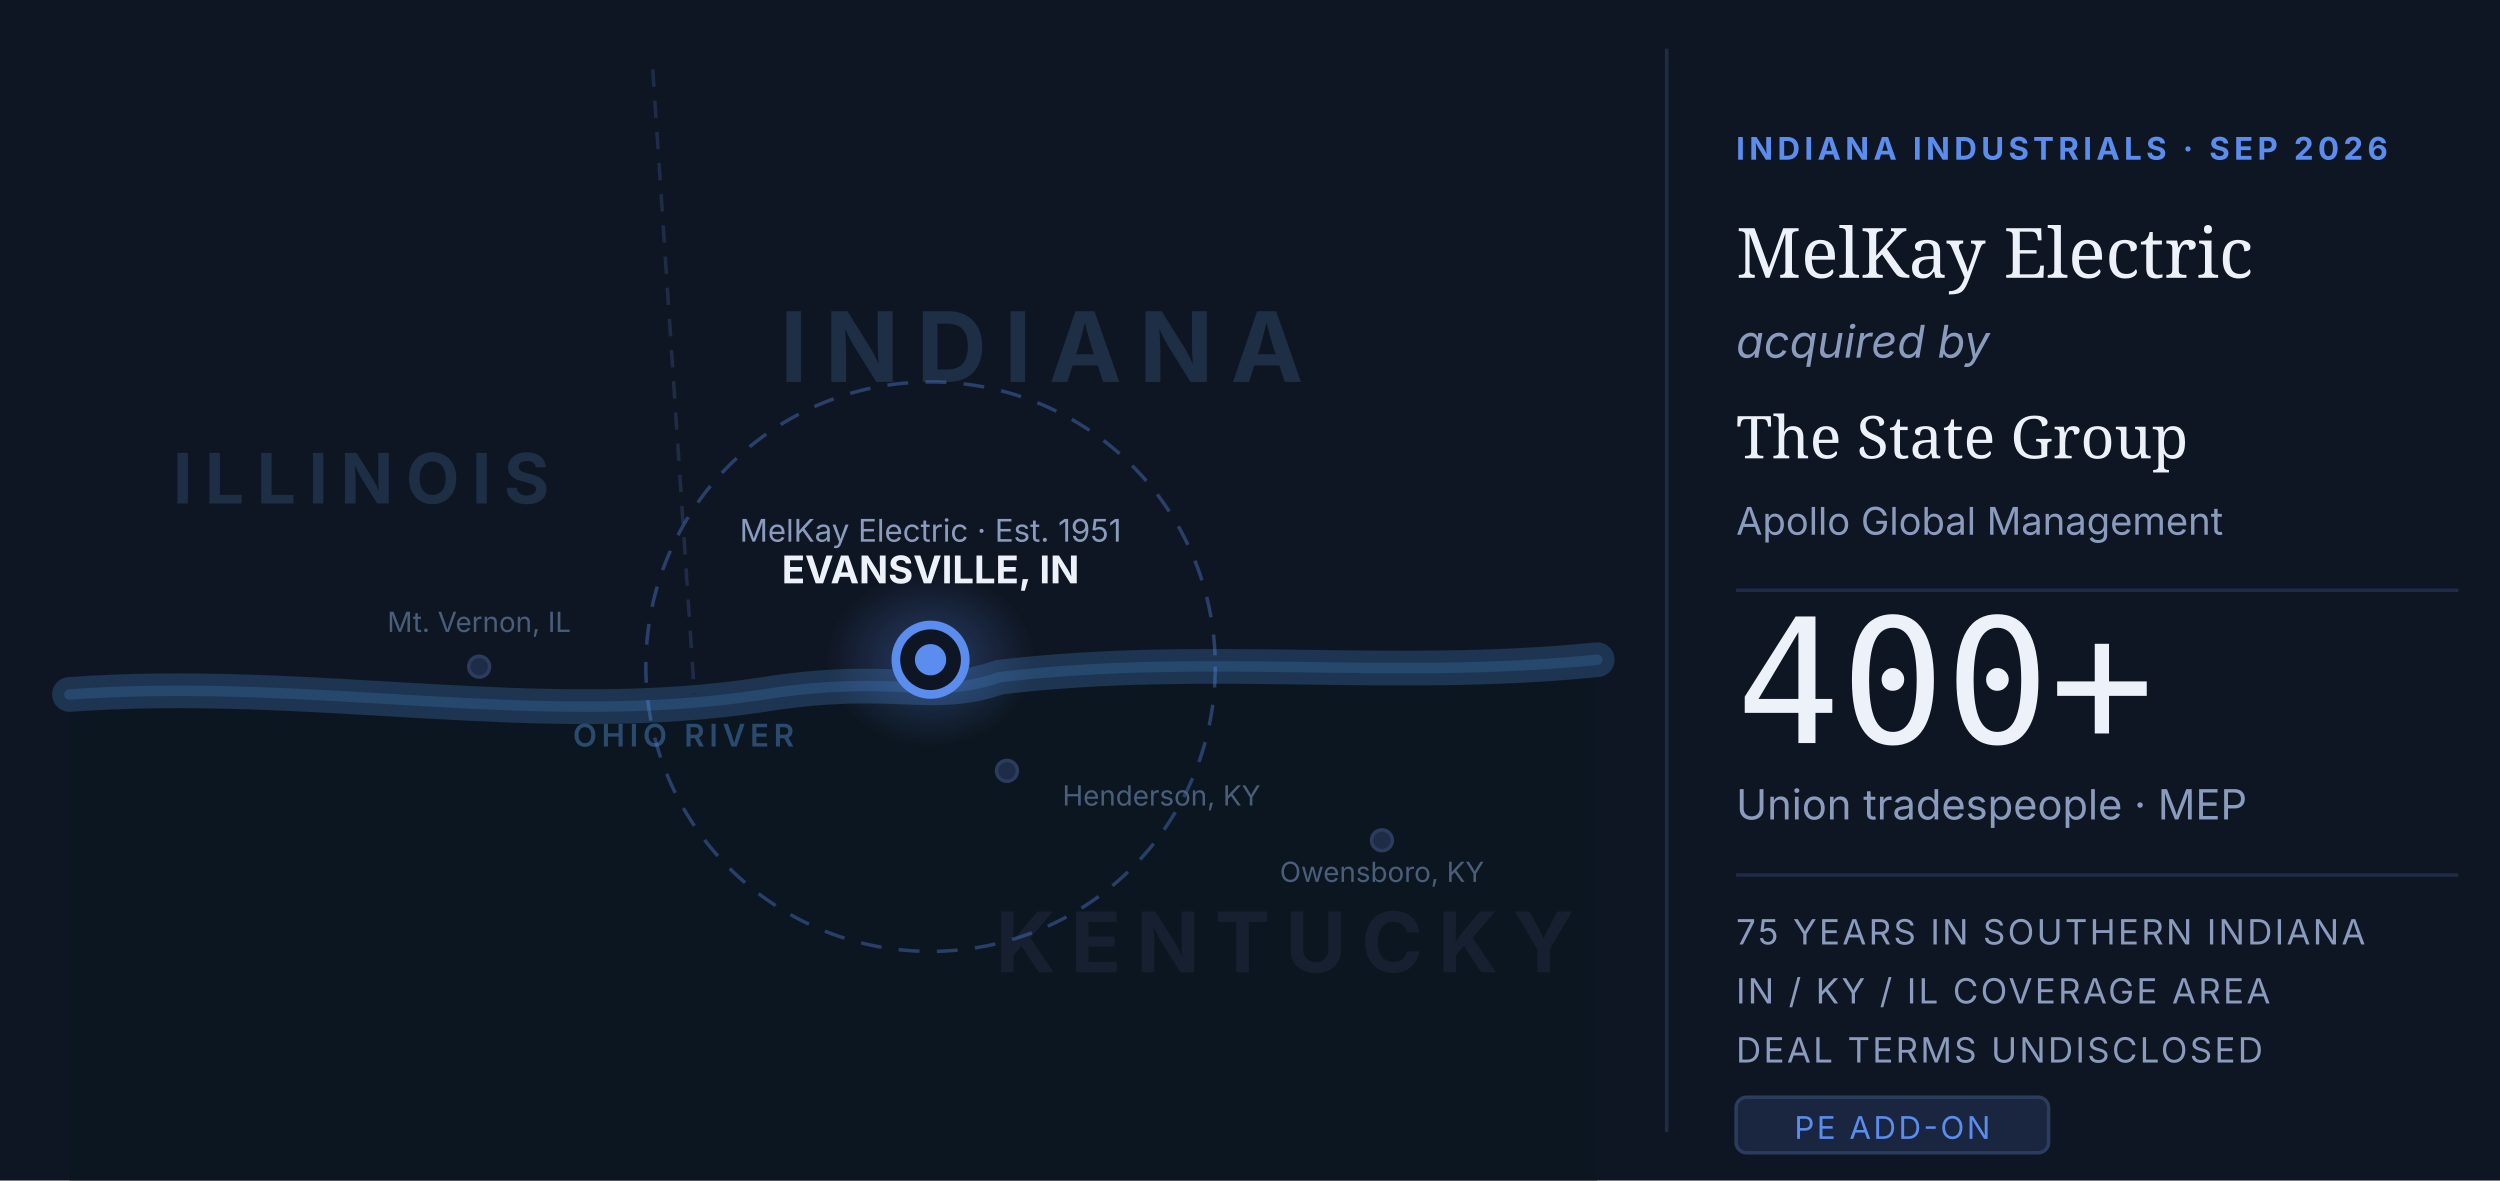
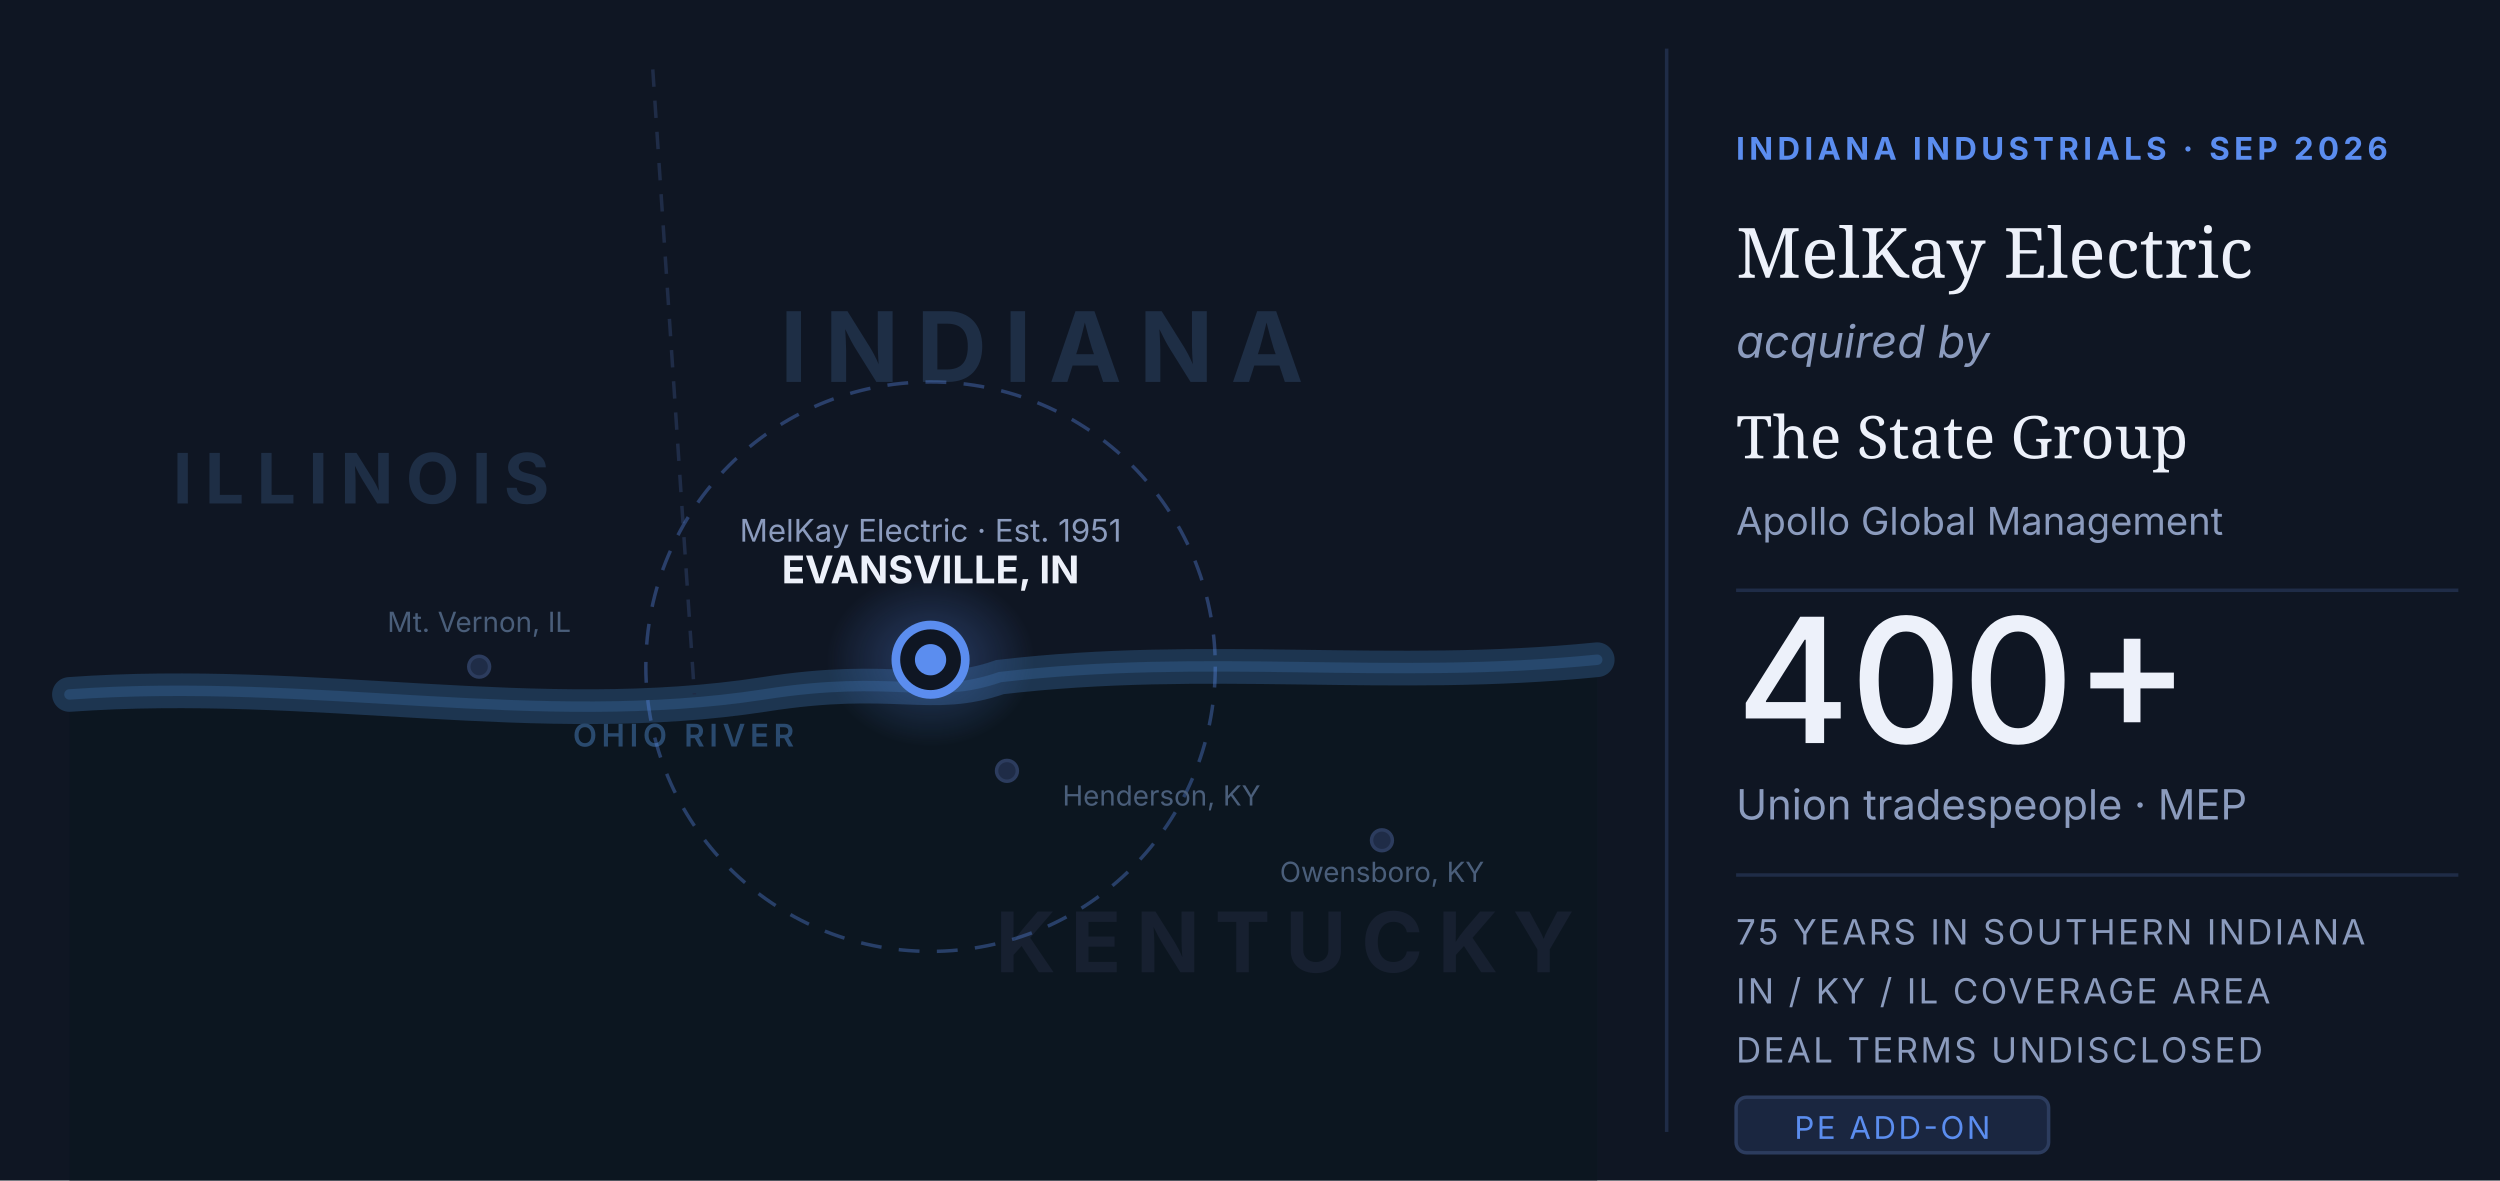
<svg xmlns="http://www.w3.org/2000/svg" viewBox="0 0 720 340">
  <rect width="720" height="340" fill="#0f1623" />
  <defs>
    <radialGradient id="ev-glow" cx="50%" cy="50%" r="50%">
      <stop offset="0%" stop-color="#5b8def" stop-opacity="0.32" />
      <stop offset="100%" stop-color="#5b8def" stop-opacity="0" />
    </radialGradient>
    <linearGradient id="river-fade" x1="0%" y1="0%" x2="0%" y2="100%">
      <stop offset="0%" stop-color="#1e3a58" stop-opacity="0.6" />
      <stop offset="100%" stop-color="#0e1e32" stop-opacity="0.4" />
    </linearGradient>
  </defs>
  <path d="M 20,200 C 90,195 155,210 220,200 C 258,194 268,202 288,195 C 348,188 400,196 460,190 L 460,340 L 20,340 Z" fill="#0b1520" opacity="0.7" />
  <path d="M 20,200 C 90,195 155,210 220,200 C 258,194 268,202 288,195 C 348,188 400,196 460,190" fill="none" stroke="#1d3550" stroke-width="10" stroke-linecap="round" />
  <path d="M 20,200 C 90,195 155,210 220,200 C 258,194 268,202 288,195 C 348,188 400,196 460,190" fill="none" stroke="#2d5580" stroke-width="3" stroke-linecap="round" opacity="0.6" />
  <text x="165" y="215" fill="#2a4a6e" font-family="Inter,sans-serif" font-size="9" font-weight="600" letter-spacing="0.15em">OHIO RIVER</text>
  <line x1="188" y1="20" x2="200" y2="200" stroke="#1f2c47" stroke-width="1" stroke-dasharray="5 4" />
  <text x="300" y="110" text-anchor="middle" fill="#1e2e45" font-family="Inter,sans-serif" font-size="28" font-weight="700" letter-spacing="0.18em">INDIANA</text>
  <text x="370" y="280" text-anchor="middle" fill="#172030" font-family="Inter,sans-serif" font-size="24" font-weight="700" letter-spacing="0.18em">KENTUCKY</text>
  <text x="104" y="145" text-anchor="middle" fill="#1e2e45" font-family="Inter,sans-serif" font-size="20" font-weight="700" letter-spacing="0.18em">ILLINOIS</text>
  <circle cx="268" cy="192" r="82" fill="none" stroke="#5b8def" stroke-width="1" stroke-dasharray="6 5" opacity="0.35" />
  <ellipse cx="268" cy="190" rx="30" ry="25" fill="url(#ev-glow)" />
  <circle cx="138" cy="192" r="3" fill="#1f2c47" stroke="#2c3c5e" stroke-width="1" />
  <text x="138" y="182" text-anchor="middle" fill="#4a5e7a" font-family="Inter,sans-serif" font-size="8">Mt. Vernon, IL</text>
  <circle cx="290" cy="222" r="3" fill="#1f2c47" stroke="#2c3c5e" stroke-width="1" />
  <text x="306" y="232" text-anchor="start" fill="#4a5e7a" font-family="Inter,sans-serif" font-size="8">Henderson, KY</text>
  <circle cx="398" cy="242" r="3" fill="#1f2c47" stroke="#2c3c5e" stroke-width="1" />
  <text x="398" y="254" text-anchor="middle" fill="#4a5e7a" font-family="Inter,sans-serif" font-size="8">Owensboro, KY</text>
  <circle cx="268" cy="190" r="10" fill="#0f1623" stroke="#5b8def" stroke-width="2.5" />
  <circle cx="268" cy="190" r="4.5" fill="#5b8def" />
  <text x="268" y="168" text-anchor="middle" fill="#edf1fa" font-family="Inter,sans-serif" font-size="11" font-weight="700">EVANSVILLE, IN</text>
  <text x="268" y="156" text-anchor="middle" fill="#8b9bbd" font-family="Inter,sans-serif" font-size="9">MelKay Electric · Est. 1951</text>
  <line x1="480" y1="14" x2="480" y2="326" stroke="#1f2c47" stroke-width="1" />
  <text x="500" y="46" fill="#5b8def" font-family="Inter,sans-serif" font-size="9" font-weight="700" letter-spacing="0.14em">INDIANA INDUSTRIALS · SEP 2026</text>
  <text x="500" y="80" fill="#edf1fa" font-family="Libre Baskerville,Georgia,serif" font-size="20">MelKay Electric</text>
  <text x="500" y="103" fill="#8b9bbd" font-family="Inter,sans-serif" font-size="13" font-style="italic">acquired by</text>
  <text x="500" y="132" fill="#edf1fa" font-family="Libre Baskerville,Georgia,serif" font-size="17">The State Group</text>
  <text x="500" y="154" fill="#8b9bbd" font-family="Inter,sans-serif" font-size="11">Apollo Global Management</text>
  <line x1="500" y1="170" x2="708" y2="170" stroke="#1f2c47" stroke-width="1" />
-   <text x="500" y="214" fill="#edf1fa" font-family="JetBrains Mono,monospace" font-size="50" font-weight="500">400+</text>
+   <text x="500" y="214" fill="#edf1fa" font-family="Inter,sans-serif" font-size="50" font-weight="500">400+</text>
  <text x="500" y="236" fill="#8b9bbd" font-family="Inter,sans-serif" font-size="12">Union tradespeople · MEP</text>
  <line x1="500" y1="252" x2="708" y2="252" stroke="#1f2c47" stroke-width="1" />
  <text x="500" y="272" fill="#8b9bbd" font-family="Inter,sans-serif" font-size="10" letter-spacing="0.07em">75 YEARS IN SOUTHERN INDIANA</text>
  <text x="500" y="289" fill="#8b9bbd" font-family="Inter,sans-serif" font-size="10" letter-spacing="0.07em">IN / KY / IL COVERAGE AREA</text>
  <text x="500" y="306" fill="#8b9bbd" font-family="Inter,sans-serif" font-size="10" letter-spacing="0.07em">DEAL TERMS UNDISCLOSED</text>
  <rect x="500" y="316" width="90" height="16" rx="3" fill="#1a2640" stroke="#2c3c5e" />
  <text x="545" y="328" text-anchor="middle" fill="#5b8def" font-family="Inter,sans-serif" font-size="9" letter-spacing="0.08em">PE ADD-ON</text>
</svg>
